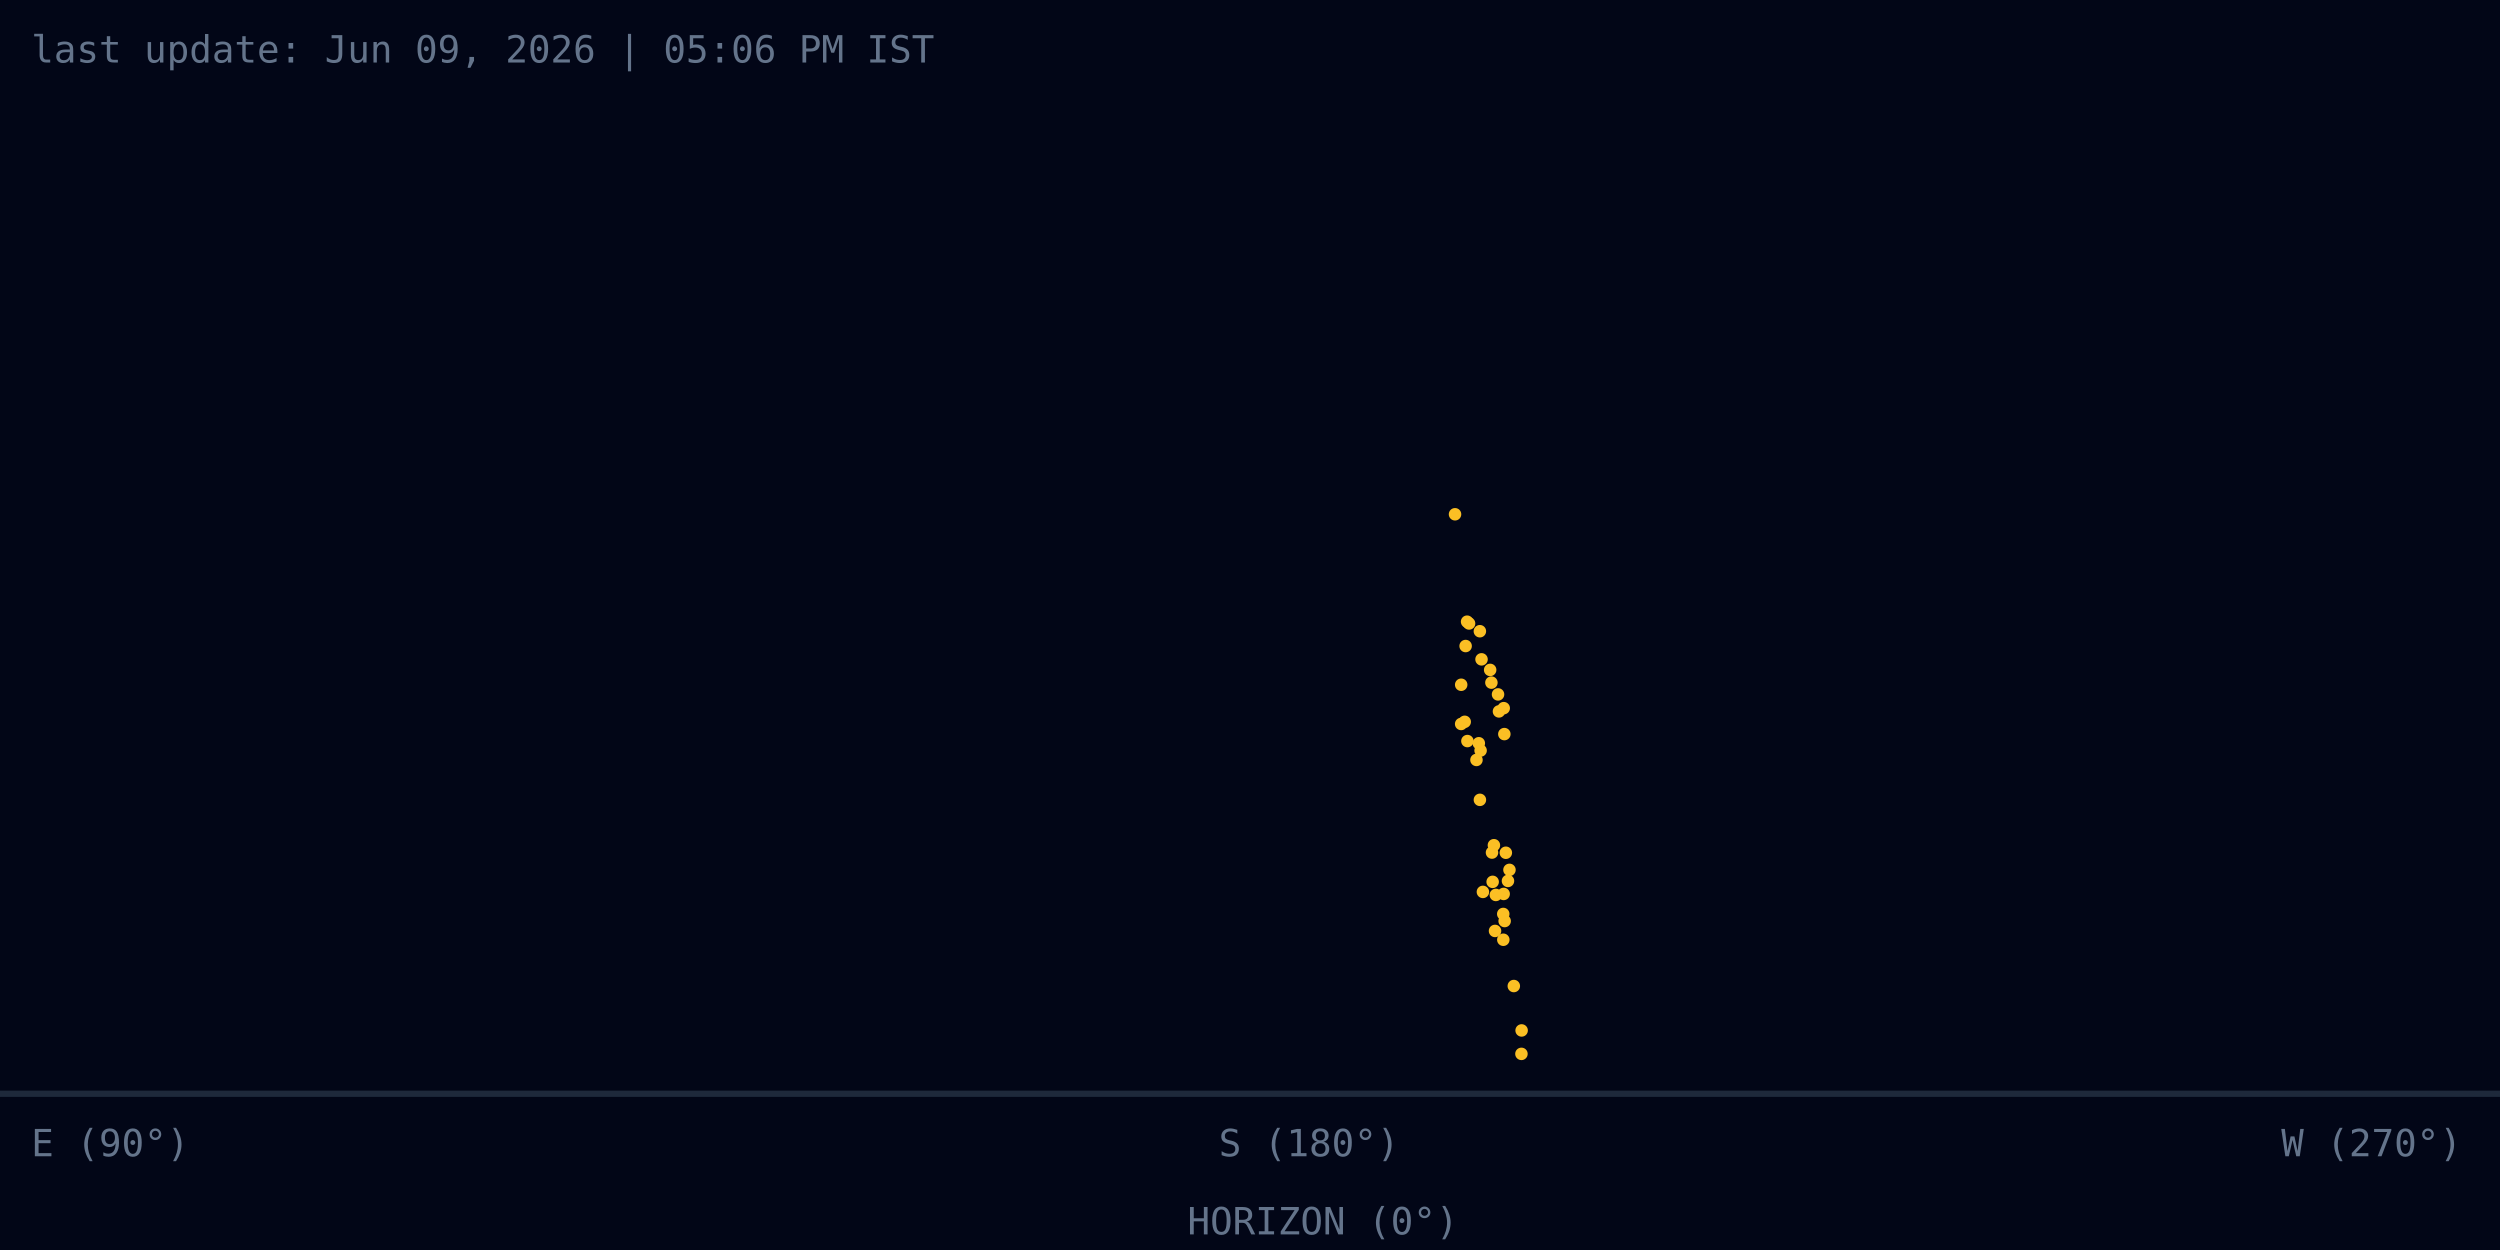
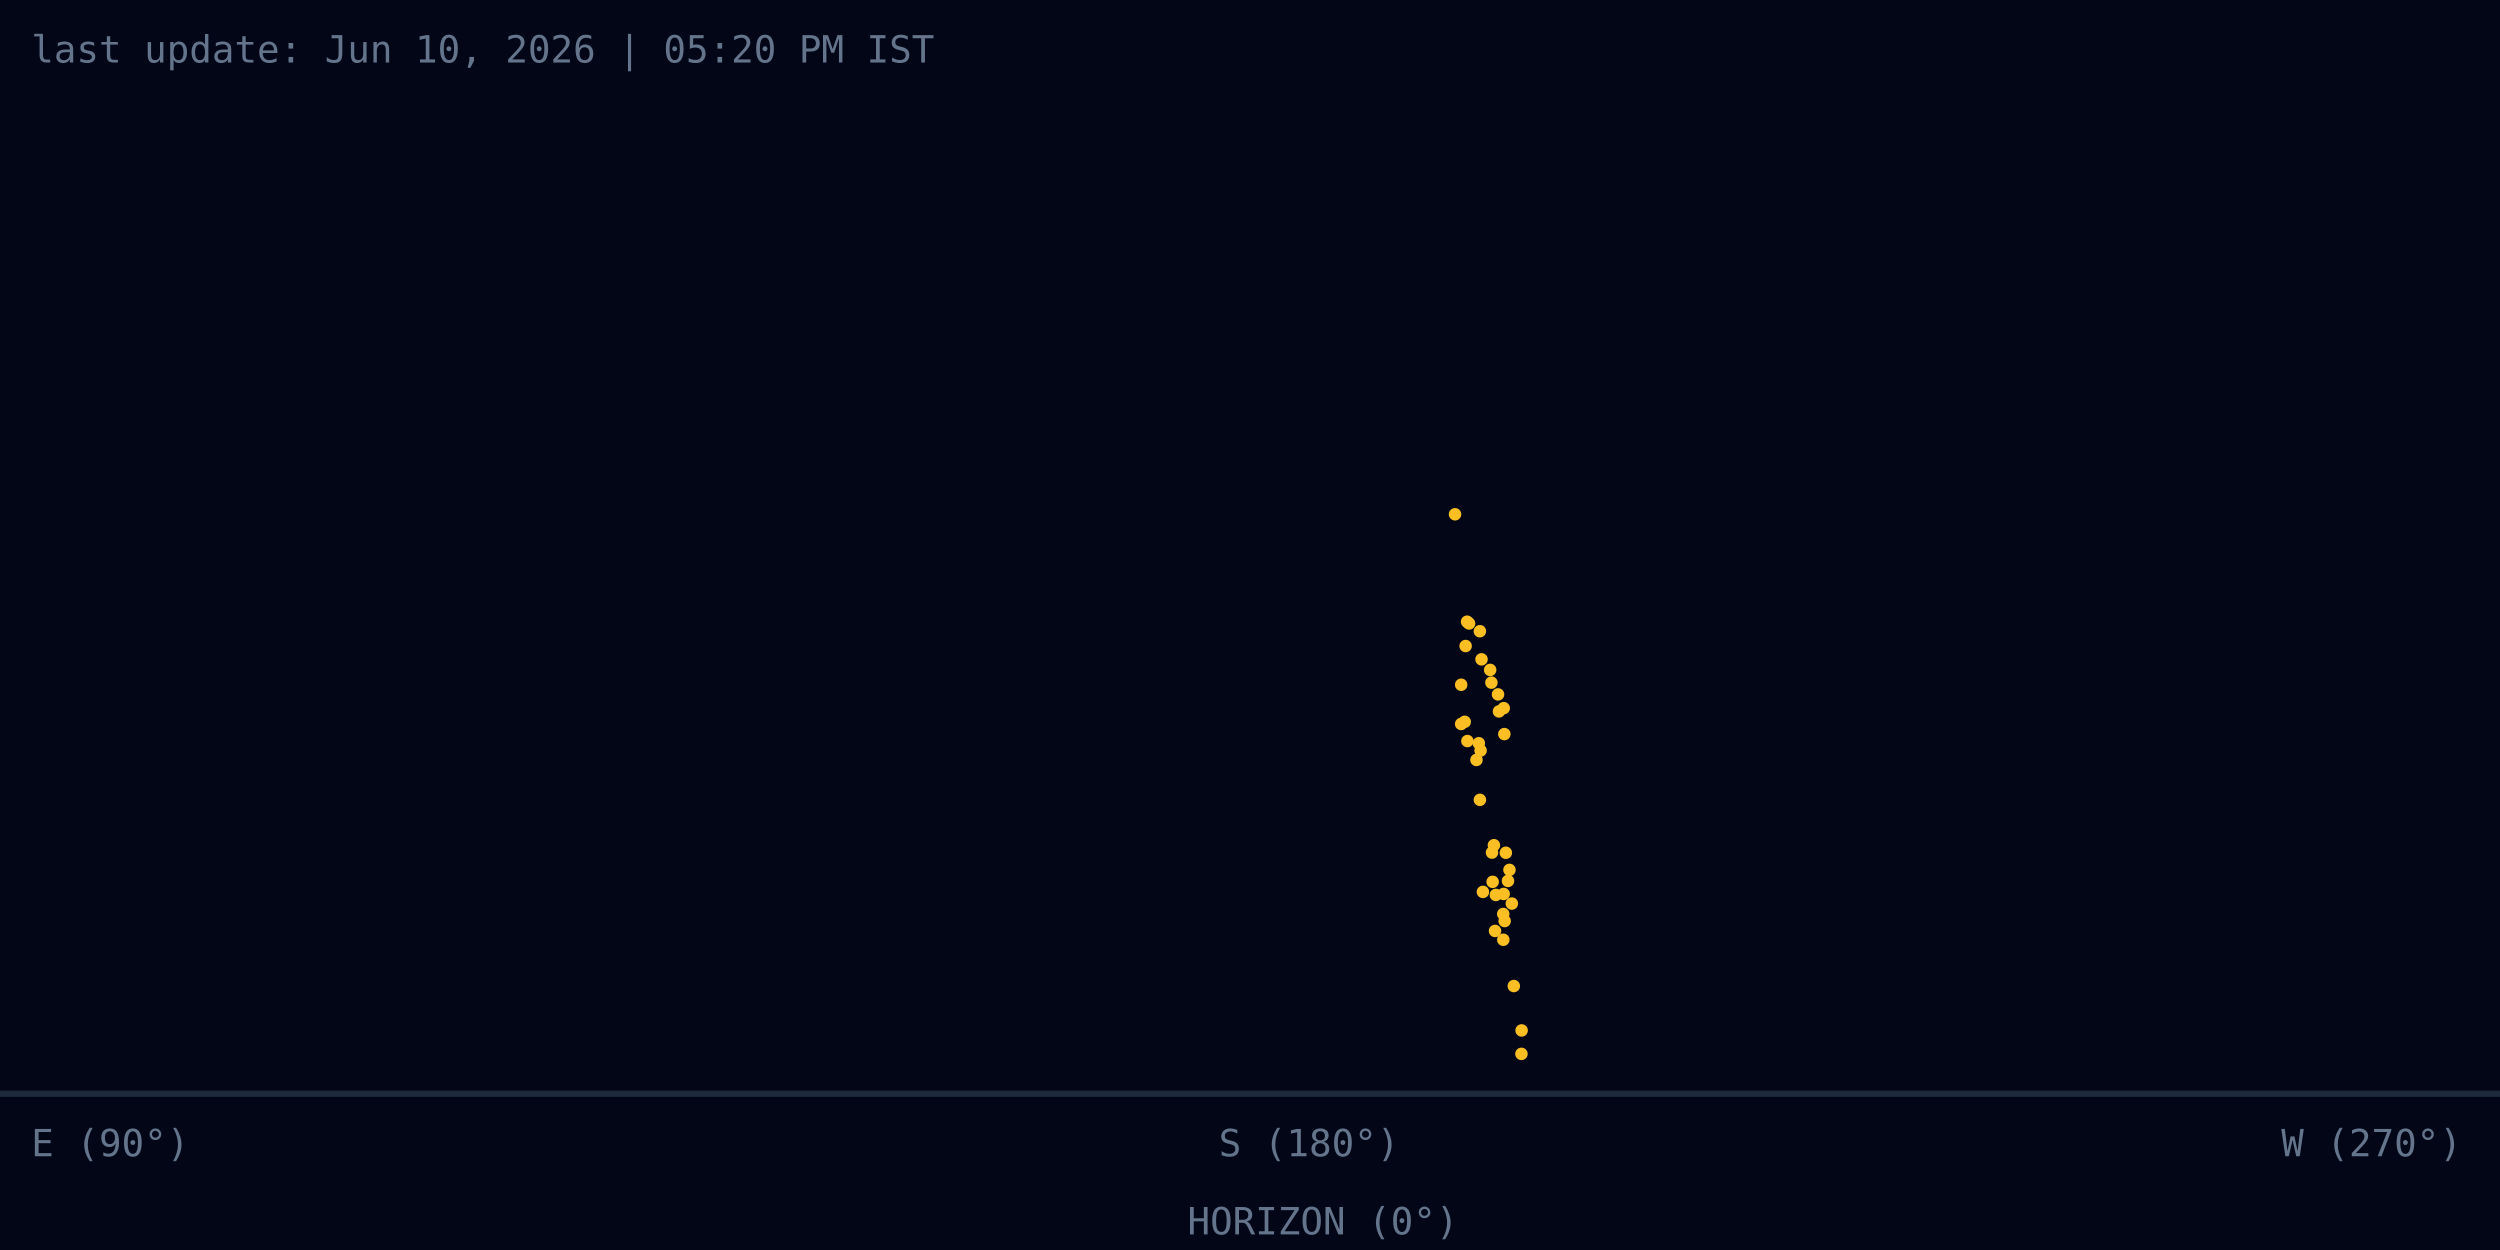
<svg xmlns="http://www.w3.org/2000/svg" width="800" height="400" viewBox="0 0 800 400">
  <rect width="800" height="400" fill="#020617" />
-   <text id="last-update" x="10" y="20" fill="#64748b" font-family="monospace">last update: Jun 09, 2026 | 05:06 PM IST</text>
+   <text id="last-update" x="10" y="20" fill="#64748b" font-family="monospace">last update: Jun 10, 2026 | 05:20 PM IST</text>
  <line x1="0" y1="350" x2="800" y2="350" stroke="#1e293b" stroke-width="2" />
  <text x="380" y="395" fill="#64748b" font-size="12" font-family="monospace">HORIZON (0°)</text>
  <text x="730" y="370" fill="#64748b" font-size="12" font-family="monospace">W (270°)</text>
  <text x="390" y="370" fill="#64748b" font-size="12" font-family="monospace">S (180°)</text>
  <text x="10" y="370" fill="#64748b" font-size="12" font-family="monospace">E (90°)</text>
  <g id="analemma-points">
    <circle cx=" 465.61" cy=" 164.57" r="2" fill="#fbbf24">
 </circle>
    <circle cx=" 467.57" cy=" 231.67" r="2" fill="#fbbf24">
 </circle>
    <circle cx=" 467.58" cy=" 219.12" r="2" fill="#fbbf24">
 </circle>
    <circle cx=" 468.71" cy=" 230.98" r="2" fill="#fbbf24">
 </circle>
    <circle cx=" 469.57" cy=" 237.14" r="2" fill="#fbbf24">
 </circle>
    <circle cx=" 469.00" cy=" 206.73" r="2" fill="#fbbf24">
 </circle>
    <circle cx=" 469.47" cy=" 198.94" r="2" fill="#fbbf24">
 </circle>
    <circle cx=" 470.10" cy=" 199.51" r="2" fill="#fbbf24">
 </circle>
    <circle cx=" 474.53" cy=" 285.41" r="2" fill="#fbbf24">
 </circle>
    <circle cx=" 472.47" cy=" 243.18" r="2" fill="#fbbf24">
 </circle>
    <circle cx=" 473.57" cy=" 255.95" r="2" fill="#fbbf24">
 </circle>
    <circle cx=" 473.22" cy=" 237.84" r="2" fill="#fbbf24">
 </circle>
    <circle cx=" 473.79" cy=" 240.17" r="2" fill="#fbbf24">
 </circle>
    <circle cx=" 473.56" cy=" 201.99" r="2" fill="#fbbf24">
 </circle>
    <circle cx=" 474.09" cy=" 210.99" r="2" fill="#fbbf24">
 </circle>
    <circle cx=" 478.41" cy=" 297.90" r="2" fill="#fbbf24">
 </circle>
    <circle cx=" 477.65" cy=" 282.19" r="2" fill="#fbbf24">
 </circle>
    <circle cx=" 477.44" cy=" 272.82" r="2" fill="#fbbf24">
 </circle>
    <circle cx=" 478.67" cy=" 286.38" r="2" fill="#fbbf24">
 </circle>
    <circle cx=" 478.05" cy=" 270.47" r="2" fill="#fbbf24">
 </circle>
    <circle cx=" 476.85" cy=" 214.37" r="2" fill="#fbbf24">
 </circle>
    <circle cx=" 477.25" cy=" 218.44" r="2" fill="#fbbf24">
 </circle>
    <circle cx=" 481.06" cy=" 300.72" r="2" fill="#fbbf24">
 </circle>
    <circle cx=" 481.04" cy=" 292.47" r="2" fill="#fbbf24">
 </circle>
    <circle cx=" 481.49" cy=" 294.73" r="2" fill="#fbbf24">
 </circle>
    <circle cx=" 481.17" cy=" 286.06" r="2" fill="#fbbf24">
 </circle>
    <circle cx=" 479.37" cy=" 222.21" r="2" fill="#fbbf24">
 </circle>
    <circle cx=" 479.67" cy=" 227.65" r="2" fill="#fbbf24">
 </circle>
    <circle cx=" 498.29" cy=" 411.31" r="2" fill="#fbbf24">
 </circle>
    <circle cx=" 498.34" cy=" 411.53" r="2" fill="#fbbf24">
 </circle>
    <circle cx=" 484.42" cy=" 315.53" r="2" fill="#fbbf24">
 </circle>
    <circle cx=" 486.86" cy=" 337.24" r="2" fill="#fbbf24">
 </circle>
    <circle cx=" 481.87" cy=" 272.88" r="2" fill="#fbbf24">
 </circle>
    <circle cx=" 482.55" cy=" 281.90" r="2" fill="#fbbf24">
 </circle>
    <circle cx=" 481.19" cy=" 226.61" r="2" fill="#fbbf24">
 </circle>
    <circle cx=" 481.39" cy=" 234.91" r="2" fill="#fbbf24">
 </circle>
    <circle cx=" 486.92" cy=" 329.74" r="2" fill="#fbbf24">
 </circle>
    <circle cx=" 483.03" cy=" 278.36" r="2" fill="#fbbf24">
 </circle>
+     <circle cx=" 483.79" cy=" 289.14" r="2" fill="#fbbf24">
+  </circle>
  </g>
</svg>
